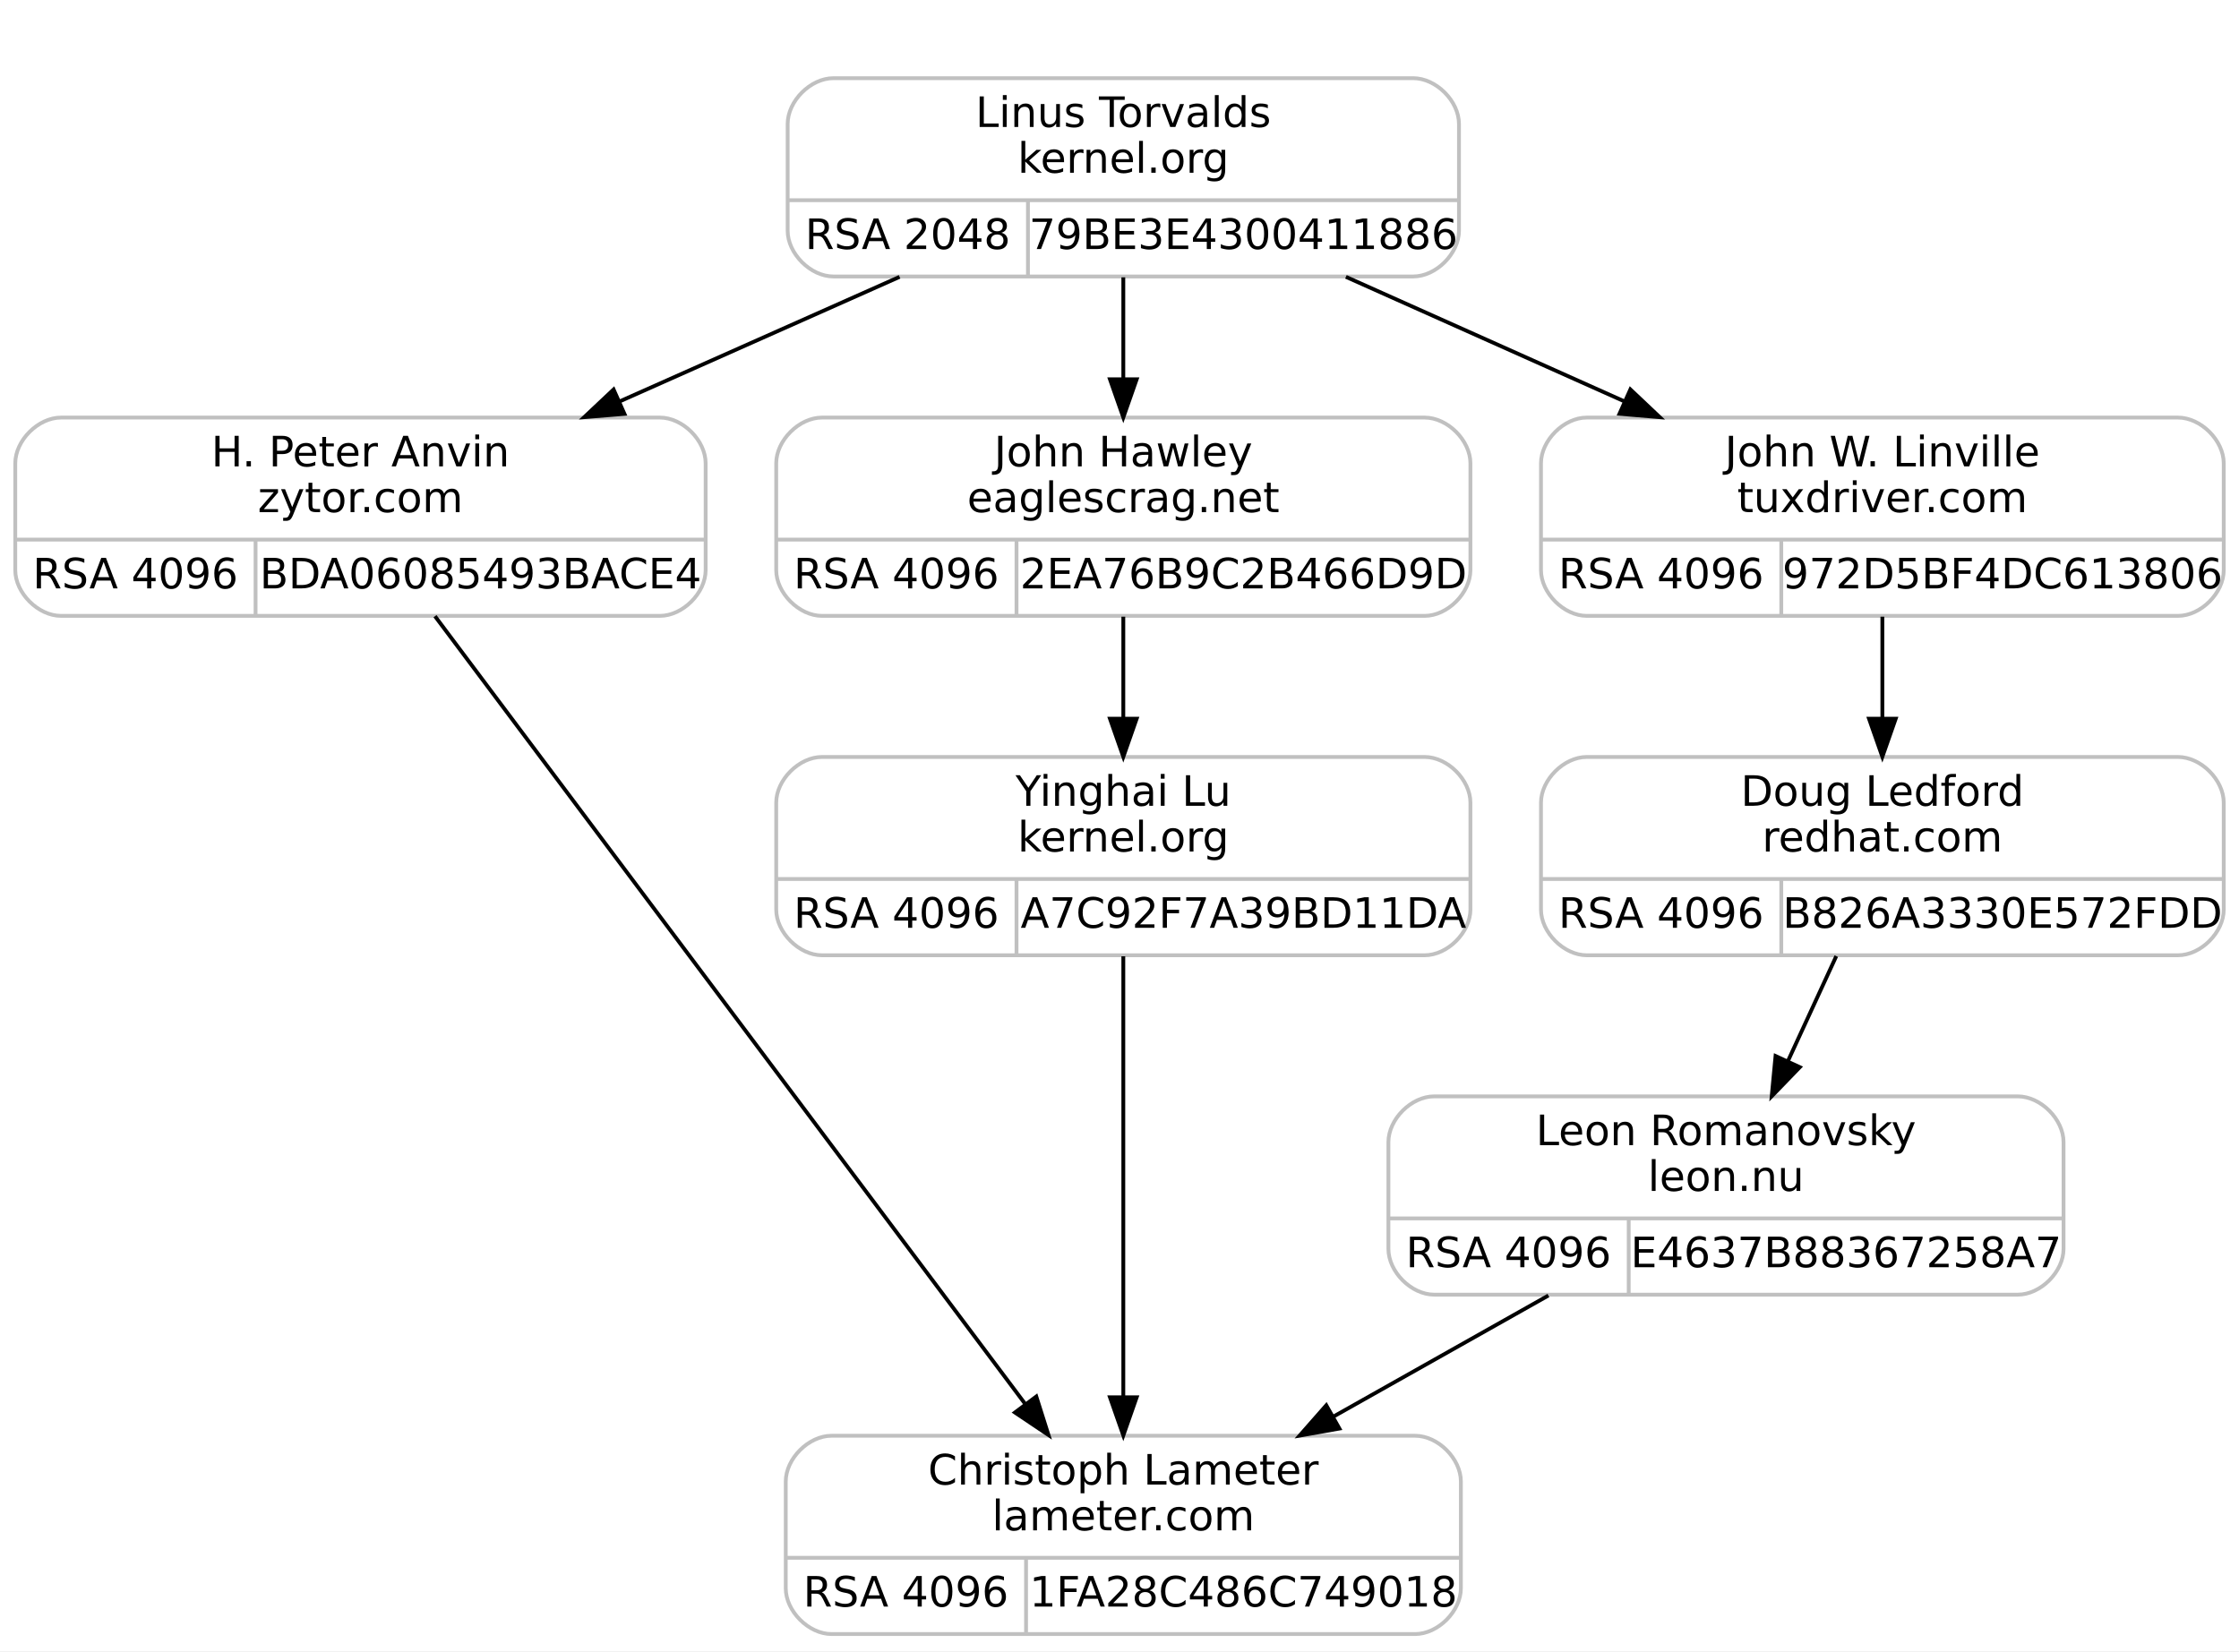
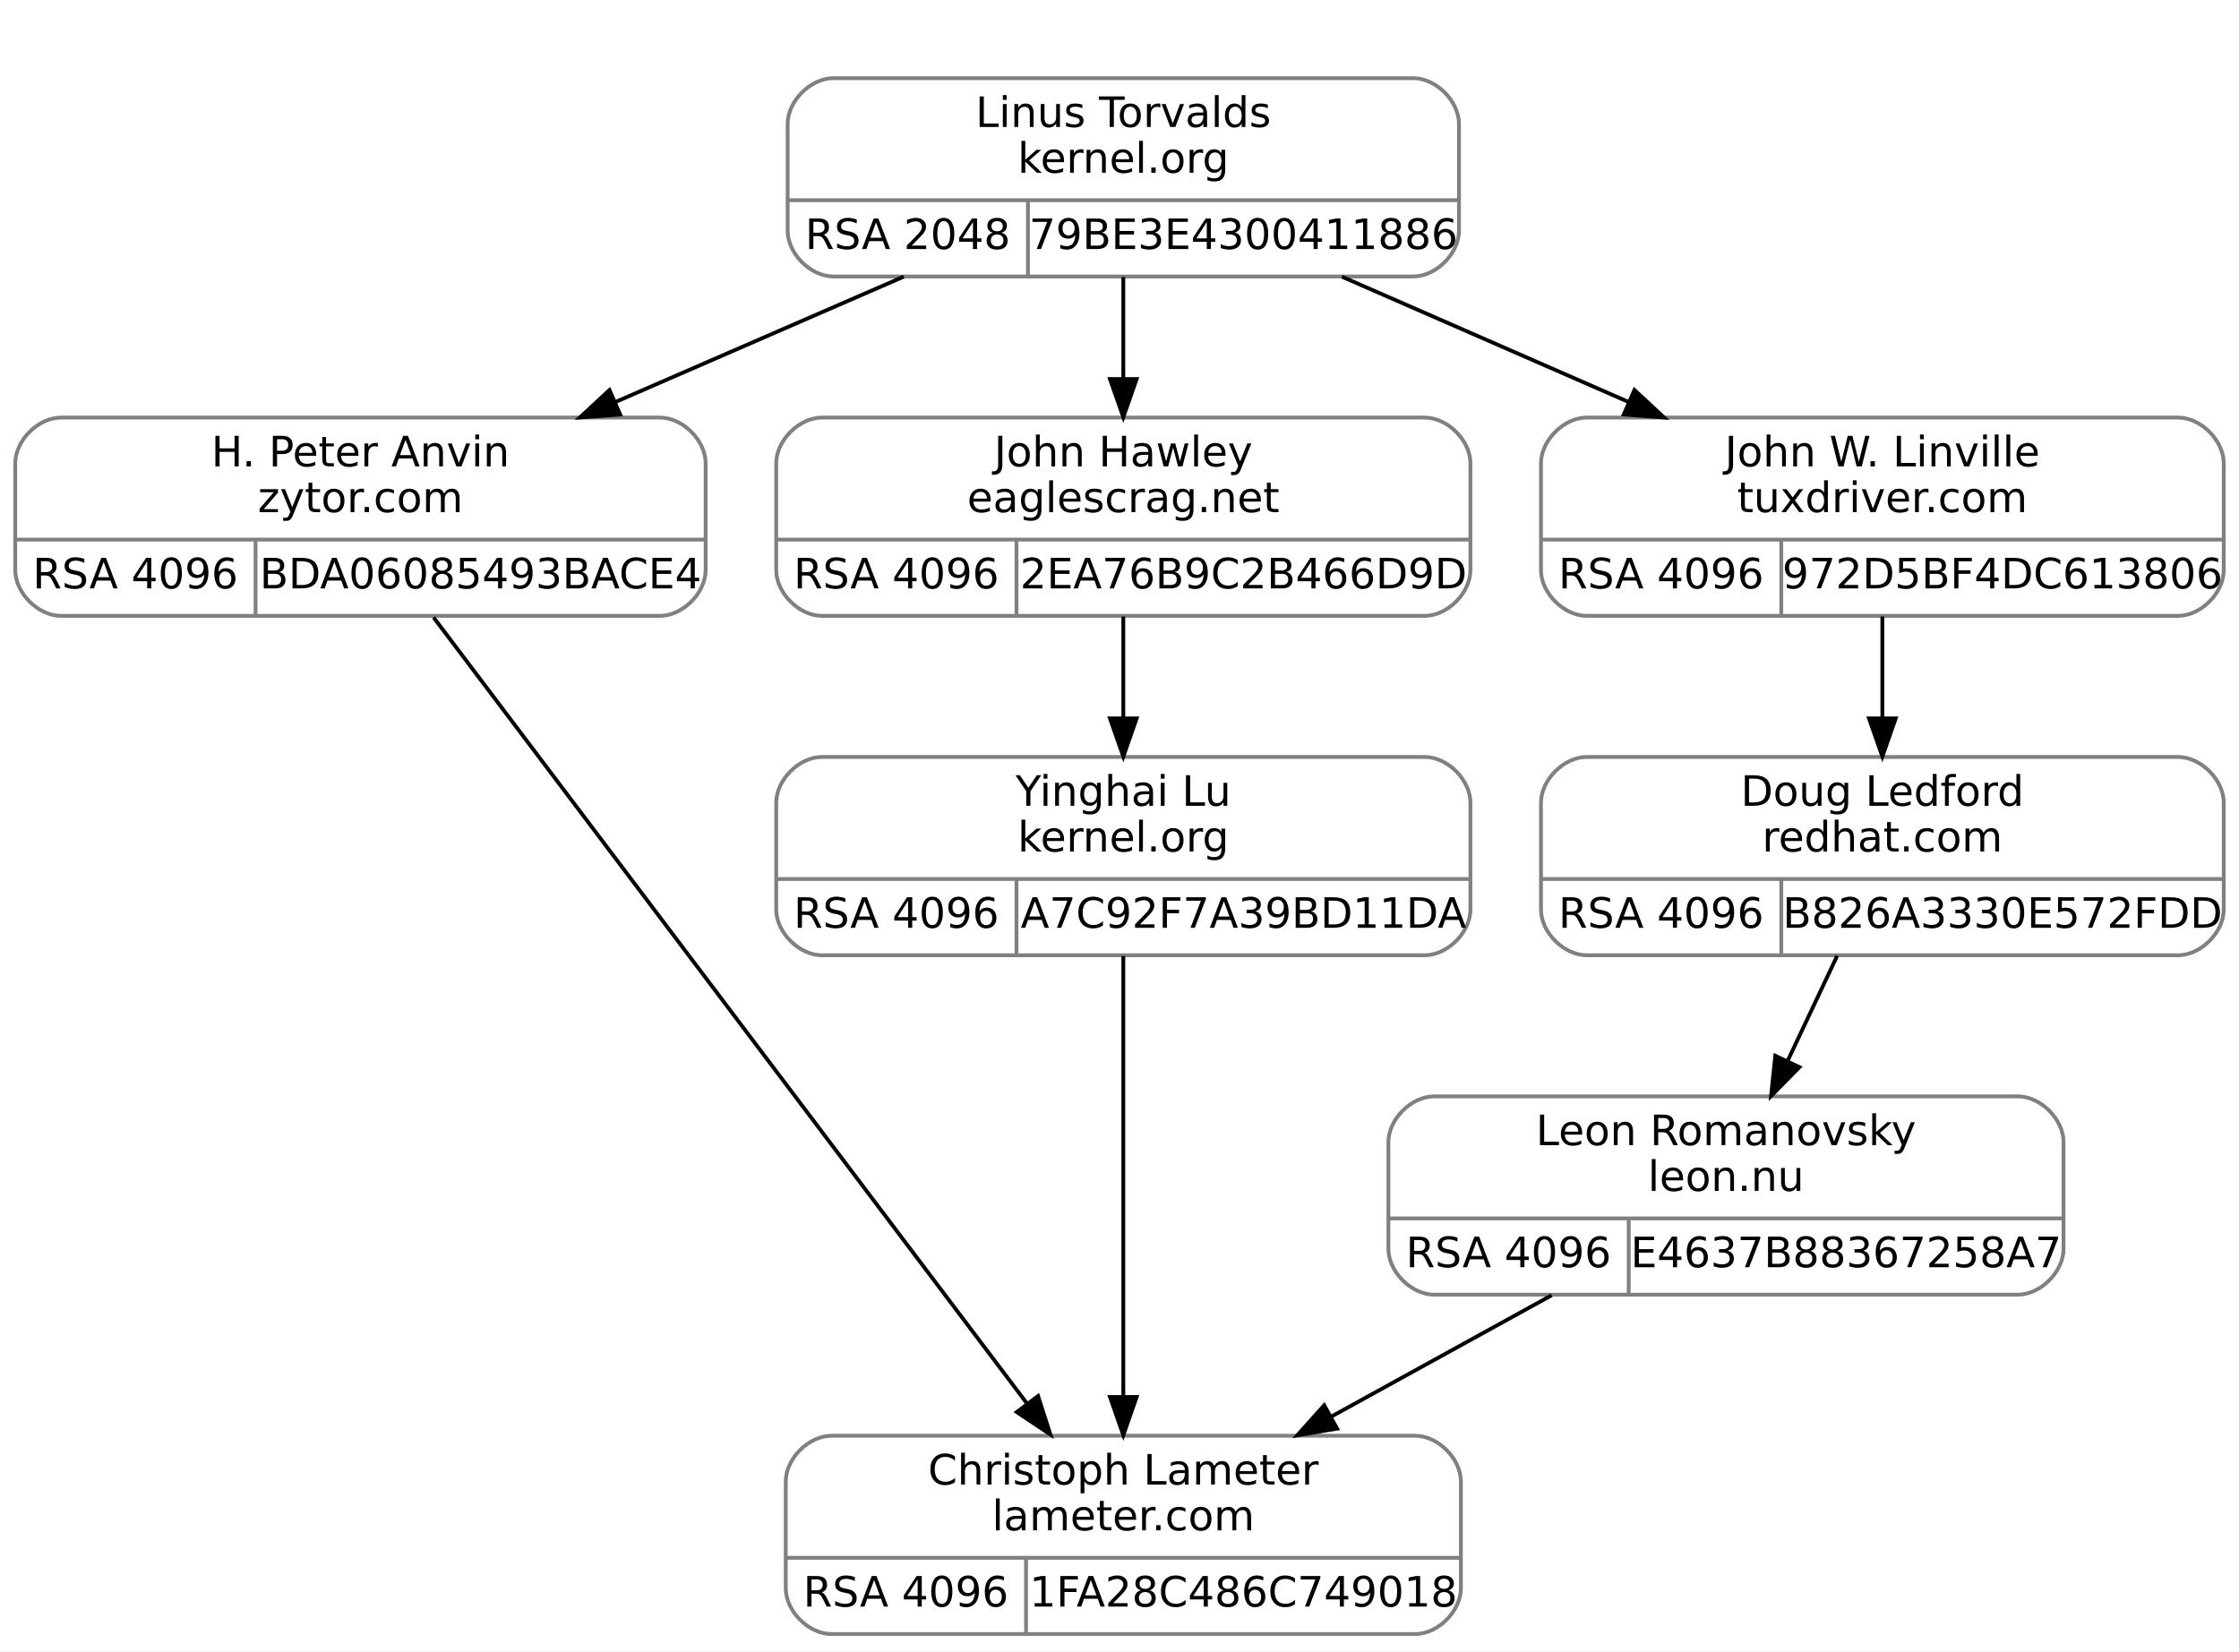
<svg xmlns="http://www.w3.org/2000/svg" width="587pt" height="433pt" viewBox="0.00 0.00 587.00 433.00">
  <g id="graph0" class="graph" transform="scale(1 1) rotate(0) translate(4 429)">
-     <polygon fill="#ffffff" stroke="transparent" points="-4,4 -4,-429 583,-429 583,4 -4,4" />
+     <polygon fill="white" stroke="transparent" points="-4,4 -4,-429 583,-429 583,4 -4,4" />
    <g id="clust1" class="cluster">
-       <polygon fill="none" stroke="#ffffff" points="194.5,-348 194.5,-417 386.5,-417 386.5,-348 194.5,-348" />
+       <polygon fill="none" stroke="white" points="194.5,-348 194.5,-417 386.5,-417 386.5,-348 194.5,-348" />
    </g>
    <g id="node1" class="node">
-       <path fill="none" stroke="#c0c0c0" d="M12,-267.5C12,-267.5 169,-267.5 169,-267.5 175,-267.5 181,-273.5 181,-279.5 181,-279.5 181,-307.5 181,-307.5 181,-313.5 175,-319.5 169,-319.5 169,-319.5 12,-319.5 12,-319.5 6,-319.5 0,-313.5 0,-307.5 0,-307.5 0,-279.5 0,-279.5 0,-273.5 6,-267.5 12,-267.5" />
-       <text text-anchor="middle" x="90.5" y="-306.7" font-family="droid sans,dejavu sans,helvetica" font-size="11.00" fill="#000000">H. Peter Anvin</text>
-       <text text-anchor="middle" x="90.5" y="-294.7" font-family="droid sans,dejavu sans,helvetica" font-size="11.00" fill="#000000">zytor.com</text>
-       <polyline fill="none" stroke="#c0c0c0" points="0,-287.5 181,-287.5 " />
-       <text text-anchor="middle" x="31.5" y="-274.7" font-family="droid sans,dejavu sans,helvetica" font-size="11.00" fill="#000000">RSA 4096</text>
-       <polyline fill="none" stroke="#c0c0c0" points="63,-267.5 63,-287.5 " />
-       <text text-anchor="middle" x="122" y="-274.7" font-family="droid sans,dejavu sans,helvetica" font-size="11.00" fill="#000000">BDA06085493BACE4</text>
+       <path fill="none" stroke="gray" d="M12,-267.5C12,-267.5 169,-267.5 169,-267.5 175,-267.5 181,-273.5 181,-279.5 181,-279.5 181,-307.5 181,-307.5 181,-313.5 175,-319.5 169,-319.5 169,-319.5 12,-319.5 12,-319.5 6,-319.5 0,-313.5 0,-307.5 0,-307.5 0,-279.5 0,-279.5 0,-273.5 6,-267.5 12,-267.5" />
+       <text text-anchor="middle" x="90.5" y="-306.7" font-family="droid sans,dejavu sans,helvetica" font-size="11.00">H. Peter Anvin</text>
+       <text text-anchor="middle" x="90.5" y="-294.7" font-family="droid sans,dejavu sans,helvetica" font-size="11.00">zytor.com</text>
+       <polyline fill="none" stroke="gray" points="0,-287.5 181,-287.5 " />
+       <text text-anchor="middle" x="31.5" y="-274.7" font-family="droid sans,dejavu sans,helvetica" font-size="11.00">RSA 4096</text>
+       <polyline fill="none" stroke="gray" points="63,-267.5 63,-287.5 " />
+       <text text-anchor="middle" x="122" y="-274.7" font-family="droid sans,dejavu sans,helvetica" font-size="11.00">BDA06085493BACE4</text>
    </g>
    <g id="node3" class="node">
-       <path fill="none" stroke="#c0c0c0" d="M214,-.5C214,-.5 367,-.5 367,-.5 373,-.5 379,-6.5 379,-12.5 379,-12.5 379,-40.5 379,-40.5 379,-46.5 373,-52.5 367,-52.5 367,-52.5 214,-52.5 214,-52.5 208,-52.5 202,-46.5 202,-40.5 202,-40.5 202,-12.5 202,-12.5 202,-6.5 208,-.5 214,-.5" />
-       <text text-anchor="middle" x="290.5" y="-39.7" font-family="droid sans,dejavu sans,helvetica" font-size="11.00" fill="#000000">Christoph Lameter</text>
-       <text text-anchor="middle" x="290.5" y="-27.7" font-family="droid sans,dejavu sans,helvetica" font-size="11.00" fill="#000000">lameter.com</text>
-       <polyline fill="none" stroke="#c0c0c0" points="202,-20.5 379,-20.5 " />
-       <text text-anchor="middle" x="233.5" y="-7.7" font-family="droid sans,dejavu sans,helvetica" font-size="11.00" fill="#000000">RSA 4096</text>
-       <polyline fill="none" stroke="#c0c0c0" points="265,-.5 265,-20.5 " />
-       <text text-anchor="middle" x="322" y="-7.7" font-family="droid sans,dejavu sans,helvetica" font-size="11.00" fill="#000000">1FA28C486C749018</text>
+       <path fill="none" stroke="gray" d="M214,-0.5C214,-0.5 367,-0.5 367,-0.5 373,-0.5 379,-6.5 379,-12.5 379,-12.5 379,-40.5 379,-40.5 379,-46.5 373,-52.5 367,-52.5 367,-52.5 214,-52.5 214,-52.5 208,-52.5 202,-46.5 202,-40.5 202,-40.5 202,-12.5 202,-12.5 202,-6.5 208,-0.5 214,-0.5" />
+       <text text-anchor="middle" x="290.5" y="-39.7" font-family="droid sans,dejavu sans,helvetica" font-size="11.00">Christoph Lameter</text>
+       <text text-anchor="middle" x="290.5" y="-27.7" font-family="droid sans,dejavu sans,helvetica" font-size="11.00">lameter.com</text>
+       <polyline fill="none" stroke="gray" points="202,-20.5 379,-20.5 " />
+       <text text-anchor="middle" x="233.5" y="-7.7" font-family="droid sans,dejavu sans,helvetica" font-size="11.00">RSA 4096</text>
+       <polyline fill="none" stroke="gray" points="265,-0.5 265,-20.5 " />
+       <text text-anchor="middle" x="322" y="-7.7" font-family="droid sans,dejavu sans,helvetica" font-size="11.00">1FA28C486C749018</text>
    </g>
    <g id="edge2" class="edge">
-       <path fill="none" stroke="#000000" d="M110.041,-267.413C146.335,-218.961 224.137,-115.094 264.701,-60.941" />
-       <polygon fill="#000000" stroke="#000000" points="267.686,-62.795 270.88,-52.693 262.083,-58.598 267.686,-62.795" />
+       <path fill="none" stroke="black" d="M109.68,-267.09C145.96,-219.01 224.66,-114.74 265.21,-61.01" />
+       <polygon fill="black" stroke="black" points="268.15,-62.92 271.38,-52.83 262.56,-58.71 268.15,-62.92" />
    </g>
    <g id="node2" class="node">
-       <path fill="none" stroke="#c0c0c0" d="M214.5,-356.5C214.5,-356.5 366.5,-356.5 366.5,-356.5 372.5,-356.5 378.5,-362.5 378.5,-368.5 378.5,-368.5 378.5,-396.5 378.5,-396.5 378.5,-402.5 372.5,-408.5 366.5,-408.5 366.5,-408.5 214.5,-408.5 214.5,-408.5 208.5,-408.5 202.5,-402.5 202.5,-396.5 202.5,-396.5 202.5,-368.5 202.5,-368.5 202.5,-362.5 208.5,-356.5 214.5,-356.5" />
-       <text text-anchor="middle" x="290.5" y="-395.7" font-family="droid sans,dejavu sans,helvetica" font-size="11.00" fill="#000000">Linus Torvalds</text>
-       <text text-anchor="middle" x="290.5" y="-383.7" font-family="droid sans,dejavu sans,helvetica" font-size="11.00" fill="#000000">kernel.org</text>
-       <polyline fill="none" stroke="#c0c0c0" points="202.5,-376.5 378.5,-376.5 " />
-       <text text-anchor="middle" x="234" y="-363.7" font-family="droid sans,dejavu sans,helvetica" font-size="11.00" fill="#000000">RSA 2048</text>
-       <polyline fill="none" stroke="#c0c0c0" points="265.5,-356.5 265.5,-376.5 " />
-       <text text-anchor="middle" x="322" y="-363.7" font-family="droid sans,dejavu sans,helvetica" font-size="11.00" fill="#000000">79BE3E4300411886</text>
+       <path fill="none" stroke="gray" d="M214.5,-356.5C214.5,-356.5 366.5,-356.5 366.5,-356.5 372.5,-356.5 378.5,-362.5 378.5,-368.5 378.5,-368.5 378.5,-396.5 378.5,-396.5 378.5,-402.5 372.5,-408.5 366.5,-408.5 366.5,-408.5 214.5,-408.5 214.5,-408.5 208.5,-408.5 202.5,-402.5 202.5,-396.5 202.5,-396.5 202.5,-368.5 202.5,-368.5 202.5,-362.5 208.5,-356.5 214.5,-356.5" />
+       <text text-anchor="middle" x="290.5" y="-395.7" font-family="droid sans,dejavu sans,helvetica" font-size="11.00">Linus Torvalds</text>
+       <text text-anchor="middle" x="290.5" y="-383.7" font-family="droid sans,dejavu sans,helvetica" font-size="11.00">kernel.org</text>
+       <polyline fill="none" stroke="gray" points="202.5,-376.5 378.5,-376.5 " />
+       <text text-anchor="middle" x="234" y="-363.7" font-family="droid sans,dejavu sans,helvetica" font-size="11.00">RSA 2048</text>
+       <polyline fill="none" stroke="gray" points="265.5,-356.5 265.5,-376.5 " />
+       <text text-anchor="middle" x="322" y="-363.7" font-family="droid sans,dejavu sans,helvetica" font-size="11.00">79BE3E4300411886</text>
    </g>
    <g id="edge1" class="edge">
-       <path fill="none" stroke="#000000" d="M231.845,-356.398C208.848,-346.165 182.311,-334.356 158.485,-323.753" />
-       <polygon fill="#000000" stroke="#000000" points="159.713,-320.469 149.154,-319.601 156.867,-326.865 159.713,-320.469" />
+       <path fill="none" stroke="black" d="M232.92,-356.45C209.28,-346.17 181.76,-334.2 157.25,-323.54" />
+       <polygon fill="black" stroke="black" points="158.59,-320.3 148.02,-319.52 155.79,-326.72 158.59,-320.3" />
    </g>
    <g id="node4" class="node">
-       <path fill="none" stroke="#c0c0c0" d="M211.5,-267.5C211.5,-267.5 369.5,-267.5 369.5,-267.5 375.5,-267.5 381.5,-273.5 381.5,-279.5 381.5,-279.5 381.5,-307.5 381.5,-307.5 381.5,-313.5 375.5,-319.5 369.5,-319.5 369.5,-319.5 211.5,-319.5 211.5,-319.5 205.5,-319.5 199.5,-313.5 199.5,-307.5 199.5,-307.5 199.5,-279.5 199.5,-279.5 199.5,-273.5 205.5,-267.5 211.5,-267.5" />
-       <text text-anchor="middle" x="290.5" y="-306.7" font-family="droid sans,dejavu sans,helvetica" font-size="11.00" fill="#000000">John Hawley</text>
-       <text text-anchor="middle" x="290.5" y="-294.7" font-family="droid sans,dejavu sans,helvetica" font-size="11.00" fill="#000000">eaglescrag.net</text>
-       <polyline fill="none" stroke="#c0c0c0" points="199.5,-287.5 381.5,-287.5 " />
-       <text text-anchor="middle" x="231" y="-274.7" font-family="droid sans,dejavu sans,helvetica" font-size="11.00" fill="#000000">RSA 4096</text>
-       <polyline fill="none" stroke="#c0c0c0" points="262.5,-267.5 262.5,-287.5 " />
-       <text text-anchor="middle" x="322" y="-274.7" font-family="droid sans,dejavu sans,helvetica" font-size="11.00" fill="#000000">2EA76B9C2B466D9D</text>
+       <path fill="none" stroke="gray" d="M211.5,-267.5C211.5,-267.5 369.5,-267.5 369.5,-267.5 375.5,-267.5 381.5,-273.5 381.5,-279.5 381.5,-279.5 381.5,-307.5 381.5,-307.5 381.5,-313.5 375.5,-319.5 369.5,-319.5 369.5,-319.5 211.5,-319.5 211.5,-319.5 205.5,-319.5 199.5,-313.5 199.5,-307.5 199.5,-307.5 199.5,-279.5 199.5,-279.5 199.5,-273.5 205.5,-267.5 211.5,-267.5" />
+       <text text-anchor="middle" x="290.5" y="-306.7" font-family="droid sans,dejavu sans,helvetica" font-size="11.00">John Hawley</text>
+       <text text-anchor="middle" x="290.5" y="-294.7" font-family="droid sans,dejavu sans,helvetica" font-size="11.00">eaglescrag.net</text>
+       <polyline fill="none" stroke="gray" points="199.5,-287.5 381.5,-287.5 " />
+       <text text-anchor="middle" x="231" y="-274.7" font-family="droid sans,dejavu sans,helvetica" font-size="11.00">RSA 4096</text>
+       <polyline fill="none" stroke="gray" points="262.5,-267.5 262.5,-287.5 " />
+       <text text-anchor="middle" x="322" y="-274.7" font-family="droid sans,dejavu sans,helvetica" font-size="11.00">2EA76B9C2B466D9D</text>
    </g>
    <g id="edge3" class="edge">
-       <path fill="none" stroke="#000000" d="M290.5,-356.278C290.5,-347.95 290.5,-338.587 290.5,-329.684" />
-       <polygon fill="#000000" stroke="#000000" points="294,-329.534 290.5,-319.534 287,-329.534 294,-329.534" />
+       <path fill="none" stroke="black" d="M290.5,-356.34C290.5,-348.04 290.5,-338.65 290.5,-329.75" />
+       <polygon fill="black" stroke="black" points="294,-329.61 290.5,-319.61 287,-329.61 294,-329.61" />
    </g>
    <g id="node6" class="node">
-       <path fill="none" stroke="#c0c0c0" d="M412,-267.5C412,-267.5 567,-267.5 567,-267.5 573,-267.5 579,-273.5 579,-279.5 579,-279.5 579,-307.5 579,-307.5 579,-313.5 573,-319.5 567,-319.5 567,-319.5 412,-319.5 412,-319.5 406,-319.5 400,-313.5 400,-307.5 400,-307.5 400,-279.5 400,-279.5 400,-273.5 406,-267.5 412,-267.5" />
-       <text text-anchor="middle" x="489.5" y="-306.7" font-family="droid sans,dejavu sans,helvetica" font-size="11.00" fill="#000000">John W. Linville</text>
-       <text text-anchor="middle" x="489.5" y="-294.7" font-family="droid sans,dejavu sans,helvetica" font-size="11.00" fill="#000000">tuxdriver.com</text>
-       <polyline fill="none" stroke="#c0c0c0" points="400,-287.5 579,-287.5 " />
-       <text text-anchor="middle" x="431.5" y="-274.7" font-family="droid sans,dejavu sans,helvetica" font-size="11.00" fill="#000000">RSA 4096</text>
-       <polyline fill="none" stroke="#c0c0c0" points="463,-267.5 463,-287.5 " />
-       <text text-anchor="middle" x="521" y="-274.7" font-family="droid sans,dejavu sans,helvetica" font-size="11.00" fill="#000000">972D5BF4DC613806</text>
+       <path fill="none" stroke="gray" d="M412,-267.5C412,-267.5 567,-267.5 567,-267.5 573,-267.5 579,-273.5 579,-279.5 579,-279.5 579,-307.5 579,-307.5 579,-313.5 573,-319.5 567,-319.5 567,-319.5 412,-319.5 412,-319.5 406,-319.5 400,-313.5 400,-307.5 400,-307.5 400,-279.5 400,-279.5 400,-273.5 406,-267.5 412,-267.5" />
+       <text text-anchor="middle" x="489.5" y="-306.7" font-family="droid sans,dejavu sans,helvetica" font-size="11.00">John W. Linville</text>
+       <text text-anchor="middle" x="489.5" y="-294.7" font-family="droid sans,dejavu sans,helvetica" font-size="11.00">tuxdriver.com</text>
+       <polyline fill="none" stroke="gray" points="400,-287.5 579,-287.5 " />
+       <text text-anchor="middle" x="431.5" y="-274.7" font-family="droid sans,dejavu sans,helvetica" font-size="11.00">RSA 4096</text>
+       <polyline fill="none" stroke="gray" points="463,-267.5 463,-287.5 " />
+       <text text-anchor="middle" x="521" y="-274.7" font-family="droid sans,dejavu sans,helvetica" font-size="11.00">972D5BF4DC613806</text>
    </g>
    <g id="edge6" class="edge">
-       <path fill="none" stroke="#000000" d="M348.862,-356.398C371.744,-346.165 398.148,-334.356 421.855,-323.753" />
-       <polygon fill="#000000" stroke="#000000" points="423.439,-326.879 431.139,-319.601 420.582,-320.489 423.439,-326.879" />
+       <path fill="none" stroke="black" d="M347.79,-356.45C371.31,-346.17 398.69,-334.2 423.08,-323.54" />
+       <polygon fill="black" stroke="black" points="424.51,-326.73 432.27,-319.52 421.7,-320.32 424.51,-326.73" />
    </g>
    <g id="node5" class="node">
-       <path fill="none" stroke="#c0c0c0" d="M211.5,-178.5C211.5,-178.5 369.5,-178.5 369.5,-178.5 375.5,-178.5 381.5,-184.5 381.5,-190.5 381.5,-190.5 381.5,-218.5 381.5,-218.5 381.5,-224.5 375.5,-230.5 369.5,-230.5 369.5,-230.5 211.5,-230.5 211.5,-230.5 205.5,-230.5 199.5,-224.5 199.5,-218.5 199.5,-218.5 199.5,-190.5 199.5,-190.5 199.5,-184.5 205.5,-178.5 211.5,-178.5" />
-       <text text-anchor="middle" x="290.5" y="-217.7" font-family="droid sans,dejavu sans,helvetica" font-size="11.00" fill="#000000">Yinghai Lu</text>
-       <text text-anchor="middle" x="290.5" y="-205.7" font-family="droid sans,dejavu sans,helvetica" font-size="11.00" fill="#000000">kernel.org</text>
-       <polyline fill="none" stroke="#c0c0c0" points="199.5,-198.5 381.5,-198.5 " />
-       <text text-anchor="middle" x="231" y="-185.7" font-family="droid sans,dejavu sans,helvetica" font-size="11.00" fill="#000000">RSA 4096</text>
-       <polyline fill="none" stroke="#c0c0c0" points="262.5,-178.5 262.5,-198.5 " />
-       <text text-anchor="middle" x="322" y="-185.7" font-family="droid sans,dejavu sans,helvetica" font-size="11.00" fill="#000000">A7C92F7A39BD11DA</text>
+       <path fill="none" stroke="gray" d="M211.5,-178.5C211.5,-178.5 369.5,-178.5 369.5,-178.5 375.5,-178.5 381.5,-184.5 381.5,-190.5 381.5,-190.5 381.5,-218.5 381.5,-218.5 381.5,-224.5 375.5,-230.5 369.5,-230.5 369.5,-230.5 211.5,-230.5 211.5,-230.5 205.5,-230.5 199.5,-224.5 199.5,-218.5 199.5,-218.5 199.5,-190.5 199.5,-190.5 199.5,-184.5 205.5,-178.5 211.5,-178.5" />
+       <text text-anchor="middle" x="290.5" y="-217.7" font-family="droid sans,dejavu sans,helvetica" font-size="11.00">Yinghai Lu</text>
+       <text text-anchor="middle" x="290.5" y="-205.7" font-family="droid sans,dejavu sans,helvetica" font-size="11.00">kernel.org</text>
+       <polyline fill="none" stroke="gray" points="199.5,-198.5 381.5,-198.5 " />
+       <text text-anchor="middle" x="231" y="-185.7" font-family="droid sans,dejavu sans,helvetica" font-size="11.00">RSA 4096</text>
+       <polyline fill="none" stroke="gray" points="262.5,-178.5 262.5,-198.5 " />
+       <text text-anchor="middle" x="322" y="-185.7" font-family="droid sans,dejavu sans,helvetica" font-size="11.00">A7C92F7A39BD11DA</text>
    </g>
    <g id="edge4" class="edge">
-       <path fill="none" stroke="#000000" d="M290.5,-267.278C290.5,-258.95 290.5,-249.587 290.5,-240.684" />
-       <polygon fill="#000000" stroke="#000000" points="294,-240.534 290.5,-230.534 287,-240.534 294,-240.534" />
+       <path fill="none" stroke="black" d="M290.5,-267.34C290.5,-259.04 290.5,-249.65 290.5,-240.75" />
+       <polygon fill="black" stroke="black" points="294,-240.61 290.5,-230.61 287,-240.61 294,-240.61" />
    </g>
    <g id="edge5" class="edge">
-       <path fill="none" stroke="#000000" d="M290.5,-178.236C290.5,-147.649 290.5,-96.949 290.5,-62.657" />
-       <polygon fill="#000000" stroke="#000000" points="294,-62.582 290.5,-52.582 287,-62.582 294,-62.582" />
+       <path fill="none" stroke="black" d="M290.5,-178.28C290.5,-147.96 290.5,-96.89 290.5,-62.7" />
+       <polygon fill="black" stroke="black" points="294,-62.67 290.5,-52.67 287,-62.67 294,-62.67" />
    </g>
    <g id="node7" class="node">
-       <path fill="none" stroke="#c0c0c0" d="M412,-178.5C412,-178.5 567,-178.5 567,-178.5 573,-178.5 579,-184.5 579,-190.5 579,-190.5 579,-218.5 579,-218.5 579,-224.5 573,-230.5 567,-230.5 567,-230.5 412,-230.5 412,-230.5 406,-230.5 400,-224.5 400,-218.5 400,-218.5 400,-190.5 400,-190.5 400,-184.5 406,-178.5 412,-178.5" />
-       <text text-anchor="middle" x="489.5" y="-217.7" font-family="droid sans,dejavu sans,helvetica" font-size="11.00" fill="#000000">Doug Ledford</text>
-       <text text-anchor="middle" x="489.5" y="-205.7" font-family="droid sans,dejavu sans,helvetica" font-size="11.00" fill="#000000">redhat.com</text>
-       <polyline fill="none" stroke="#c0c0c0" points="400,-198.5 579,-198.5 " />
-       <text text-anchor="middle" x="431.5" y="-185.7" font-family="droid sans,dejavu sans,helvetica" font-size="11.00" fill="#000000">RSA 4096</text>
-       <polyline fill="none" stroke="#c0c0c0" points="463,-178.5 463,-198.5 " />
-       <text text-anchor="middle" x="521" y="-185.7" font-family="droid sans,dejavu sans,helvetica" font-size="11.00" fill="#000000">B826A3330E572FDD</text>
+       <path fill="none" stroke="gray" d="M412,-178.5C412,-178.5 567,-178.5 567,-178.5 573,-178.5 579,-184.5 579,-190.5 579,-190.5 579,-218.5 579,-218.5 579,-224.5 573,-230.5 567,-230.5 567,-230.5 412,-230.5 412,-230.5 406,-230.5 400,-224.5 400,-218.5 400,-218.5 400,-190.5 400,-190.5 400,-184.5 406,-178.5 412,-178.5" />
+       <text text-anchor="middle" x="489.5" y="-217.7" font-family="droid sans,dejavu sans,helvetica" font-size="11.00">Doug Ledford</text>
+       <text text-anchor="middle" x="489.5" y="-205.7" font-family="droid sans,dejavu sans,helvetica" font-size="11.00">redhat.com</text>
+       <polyline fill="none" stroke="gray" points="400,-198.5 579,-198.5 " />
+       <text text-anchor="middle" x="431.5" y="-185.7" font-family="droid sans,dejavu sans,helvetica" font-size="11.00">RSA 4096</text>
+       <polyline fill="none" stroke="gray" points="463,-178.5 463,-198.5 " />
+       <text text-anchor="middle" x="521" y="-185.7" font-family="droid sans,dejavu sans,helvetica" font-size="11.00">B826A3330E572FDD</text>
    </g>
    <g id="edge7" class="edge">
-       <path fill="none" stroke="#000000" d="M489.5,-267.278C489.5,-258.95 489.5,-249.587 489.5,-240.684" />
-       <polygon fill="#000000" stroke="#000000" points="493,-240.534 489.5,-230.534 486,-240.534 493,-240.534" />
+       <path fill="none" stroke="black" d="M489.5,-267.34C489.5,-259.04 489.5,-249.65 489.5,-240.75" />
+       <polygon fill="black" stroke="black" points="493,-240.61 489.5,-230.61 486,-240.61 493,-240.61" />
    </g>
    <g id="node8" class="node">
-       <path fill="none" stroke="#c0c0c0" d="M372,-89.5C372,-89.5 525,-89.5 525,-89.5 531,-89.5 537,-95.5 537,-101.5 537,-101.5 537,-129.5 537,-129.5 537,-135.5 531,-141.5 525,-141.5 525,-141.5 372,-141.5 372,-141.5 366,-141.5 360,-135.5 360,-129.5 360,-129.5 360,-101.5 360,-101.5 360,-95.5 366,-89.5 372,-89.5" />
-       <text text-anchor="middle" x="448.5" y="-128.7" font-family="droid sans,dejavu sans,helvetica" font-size="11.00" fill="#000000">Leon Romanovsky</text>
-       <text text-anchor="middle" x="448.5" y="-116.7" font-family="droid sans,dejavu sans,helvetica" font-size="11.00" fill="#000000">leon.nu</text>
-       <polyline fill="none" stroke="#c0c0c0" points="360,-109.5 537,-109.5 " />
-       <text text-anchor="middle" x="391.5" y="-96.7" font-family="droid sans,dejavu sans,helvetica" font-size="11.00" fill="#000000">RSA 4096</text>
-       <polyline fill="none" stroke="#c0c0c0" points="423,-89.5 423,-109.5 " />
-       <text text-anchor="middle" x="480" y="-96.7" font-family="droid sans,dejavu sans,helvetica" font-size="11.00" fill="#000000">E4637B88367258A7</text>
+       <path fill="none" stroke="gray" d="M372,-89.5C372,-89.5 525,-89.5 525,-89.5 531,-89.5 537,-95.5 537,-101.5 537,-101.5 537,-129.5 537,-129.5 537,-135.5 531,-141.5 525,-141.5 525,-141.5 372,-141.5 372,-141.5 366,-141.5 360,-135.5 360,-129.5 360,-129.5 360,-101.5 360,-101.5 360,-95.5 366,-89.5 372,-89.5" />
+       <text text-anchor="middle" x="448.5" y="-128.7" font-family="droid sans,dejavu sans,helvetica" font-size="11.00">Leon Romanovsky</text>
+       <text text-anchor="middle" x="448.5" y="-116.7" font-family="droid sans,dejavu sans,helvetica" font-size="11.00">leon.nu</text>
+       <polyline fill="none" stroke="gray" points="360,-109.5 537,-109.5 " />
+       <text text-anchor="middle" x="391.5" y="-96.7" font-family="droid sans,dejavu sans,helvetica" font-size="11.00">RSA 4096</text>
+       <polyline fill="none" stroke="gray" points="423,-89.5 423,-109.5 " />
+       <text text-anchor="middle" x="480" y="-96.7" font-family="droid sans,dejavu sans,helvetica" font-size="11.00">E4637B88367258A7</text>
    </g>
    <g id="edge8" class="edge">
-       <path fill="none" stroke="#000000" d="M477.42,-178.278C473.458,-169.678 468.988,-159.975 464.769,-150.815" />
-       <polygon fill="#000000" stroke="#000000" points="467.856,-149.152 460.493,-141.534 461.498,-152.081 467.856,-149.152" />
+       <path fill="none" stroke="black" d="M477.64,-178.34C473.6,-169.77 469.02,-160.04 464.7,-150.88" />
+       <polygon fill="black" stroke="black" points="467.76,-149.16 460.33,-141.61 461.43,-152.15 467.76,-149.16" />
    </g>
    <g id="edge9" class="edge">
-       <path fill="none" stroke="#000000" d="M401.949,-89.278C384.27,-79.32 363.967,-67.883 345.574,-57.523" />
-       <polygon fill="#000000" stroke="#000000" points="347.149,-54.393 336.718,-52.534 343.713,-60.492 347.149,-54.393" />
+       <path fill="none" stroke="black" d="M402.8,-89.34C384.7,-79.37 363.75,-67.84 344.89,-57.45" />
+       <polygon fill="black" stroke="black" points="346.55,-54.37 336.1,-52.61 343.17,-60.5 346.55,-54.37" />
    </g>
  </g>
</svg>
